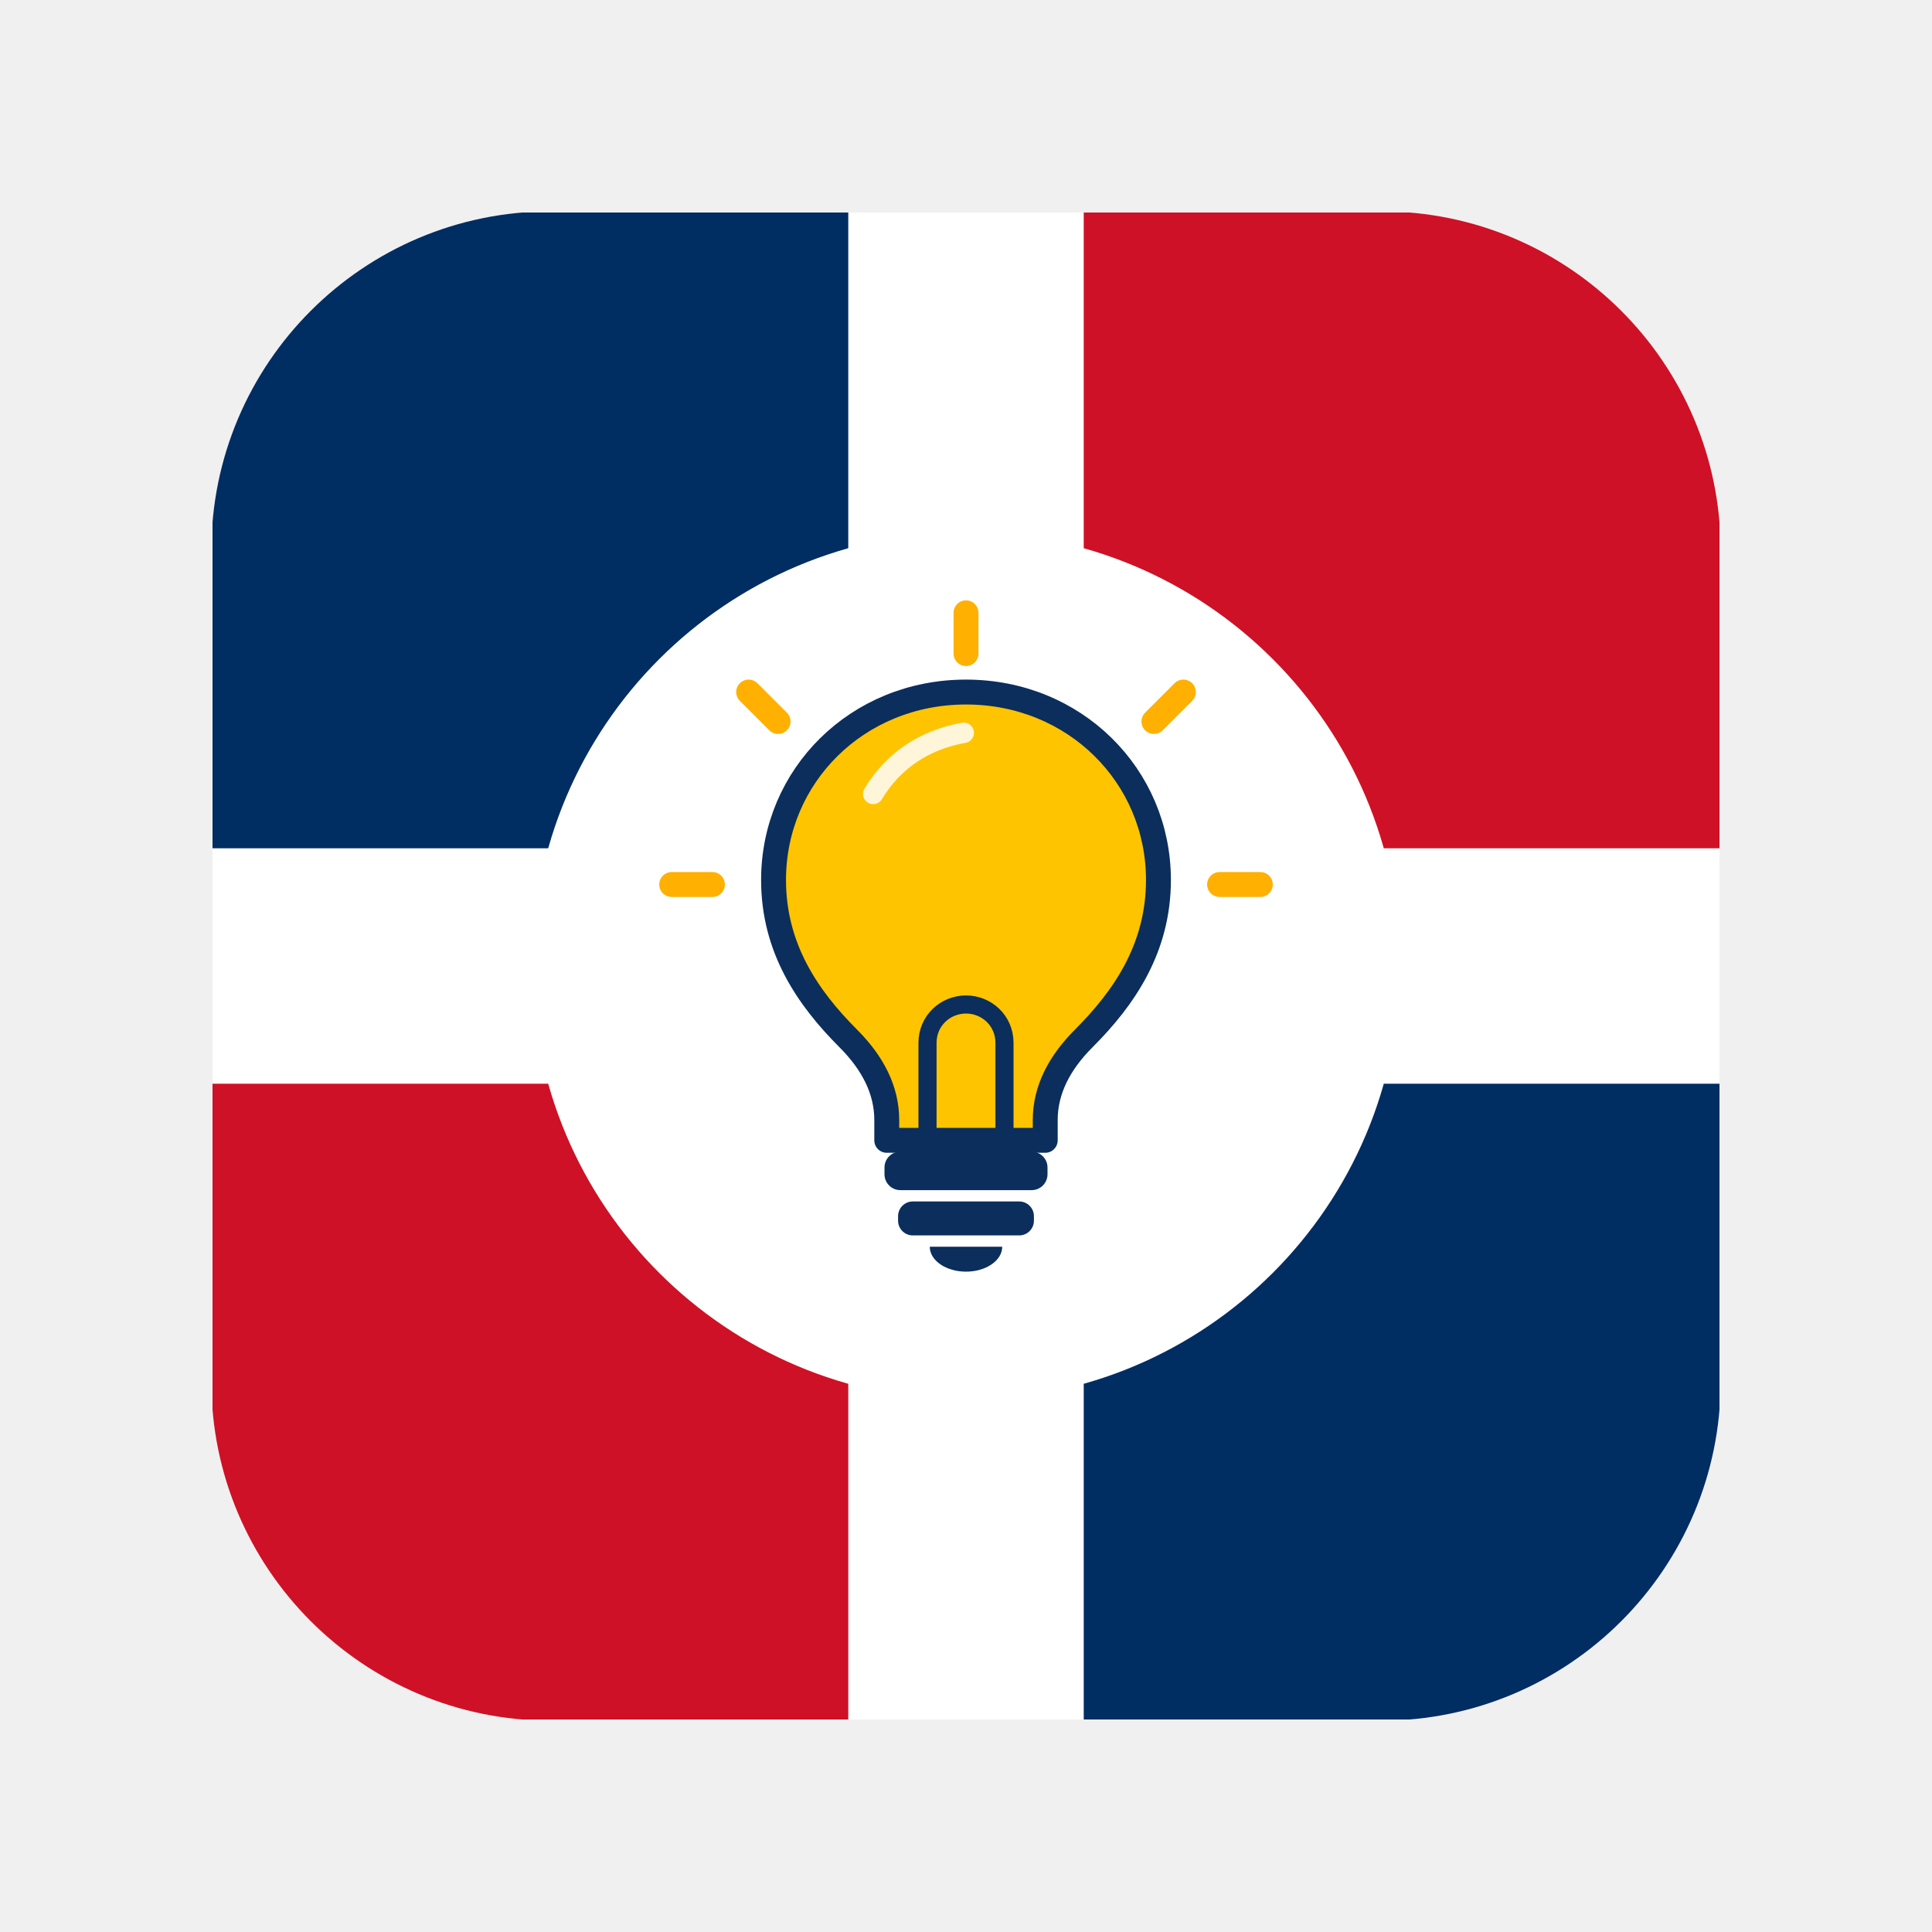
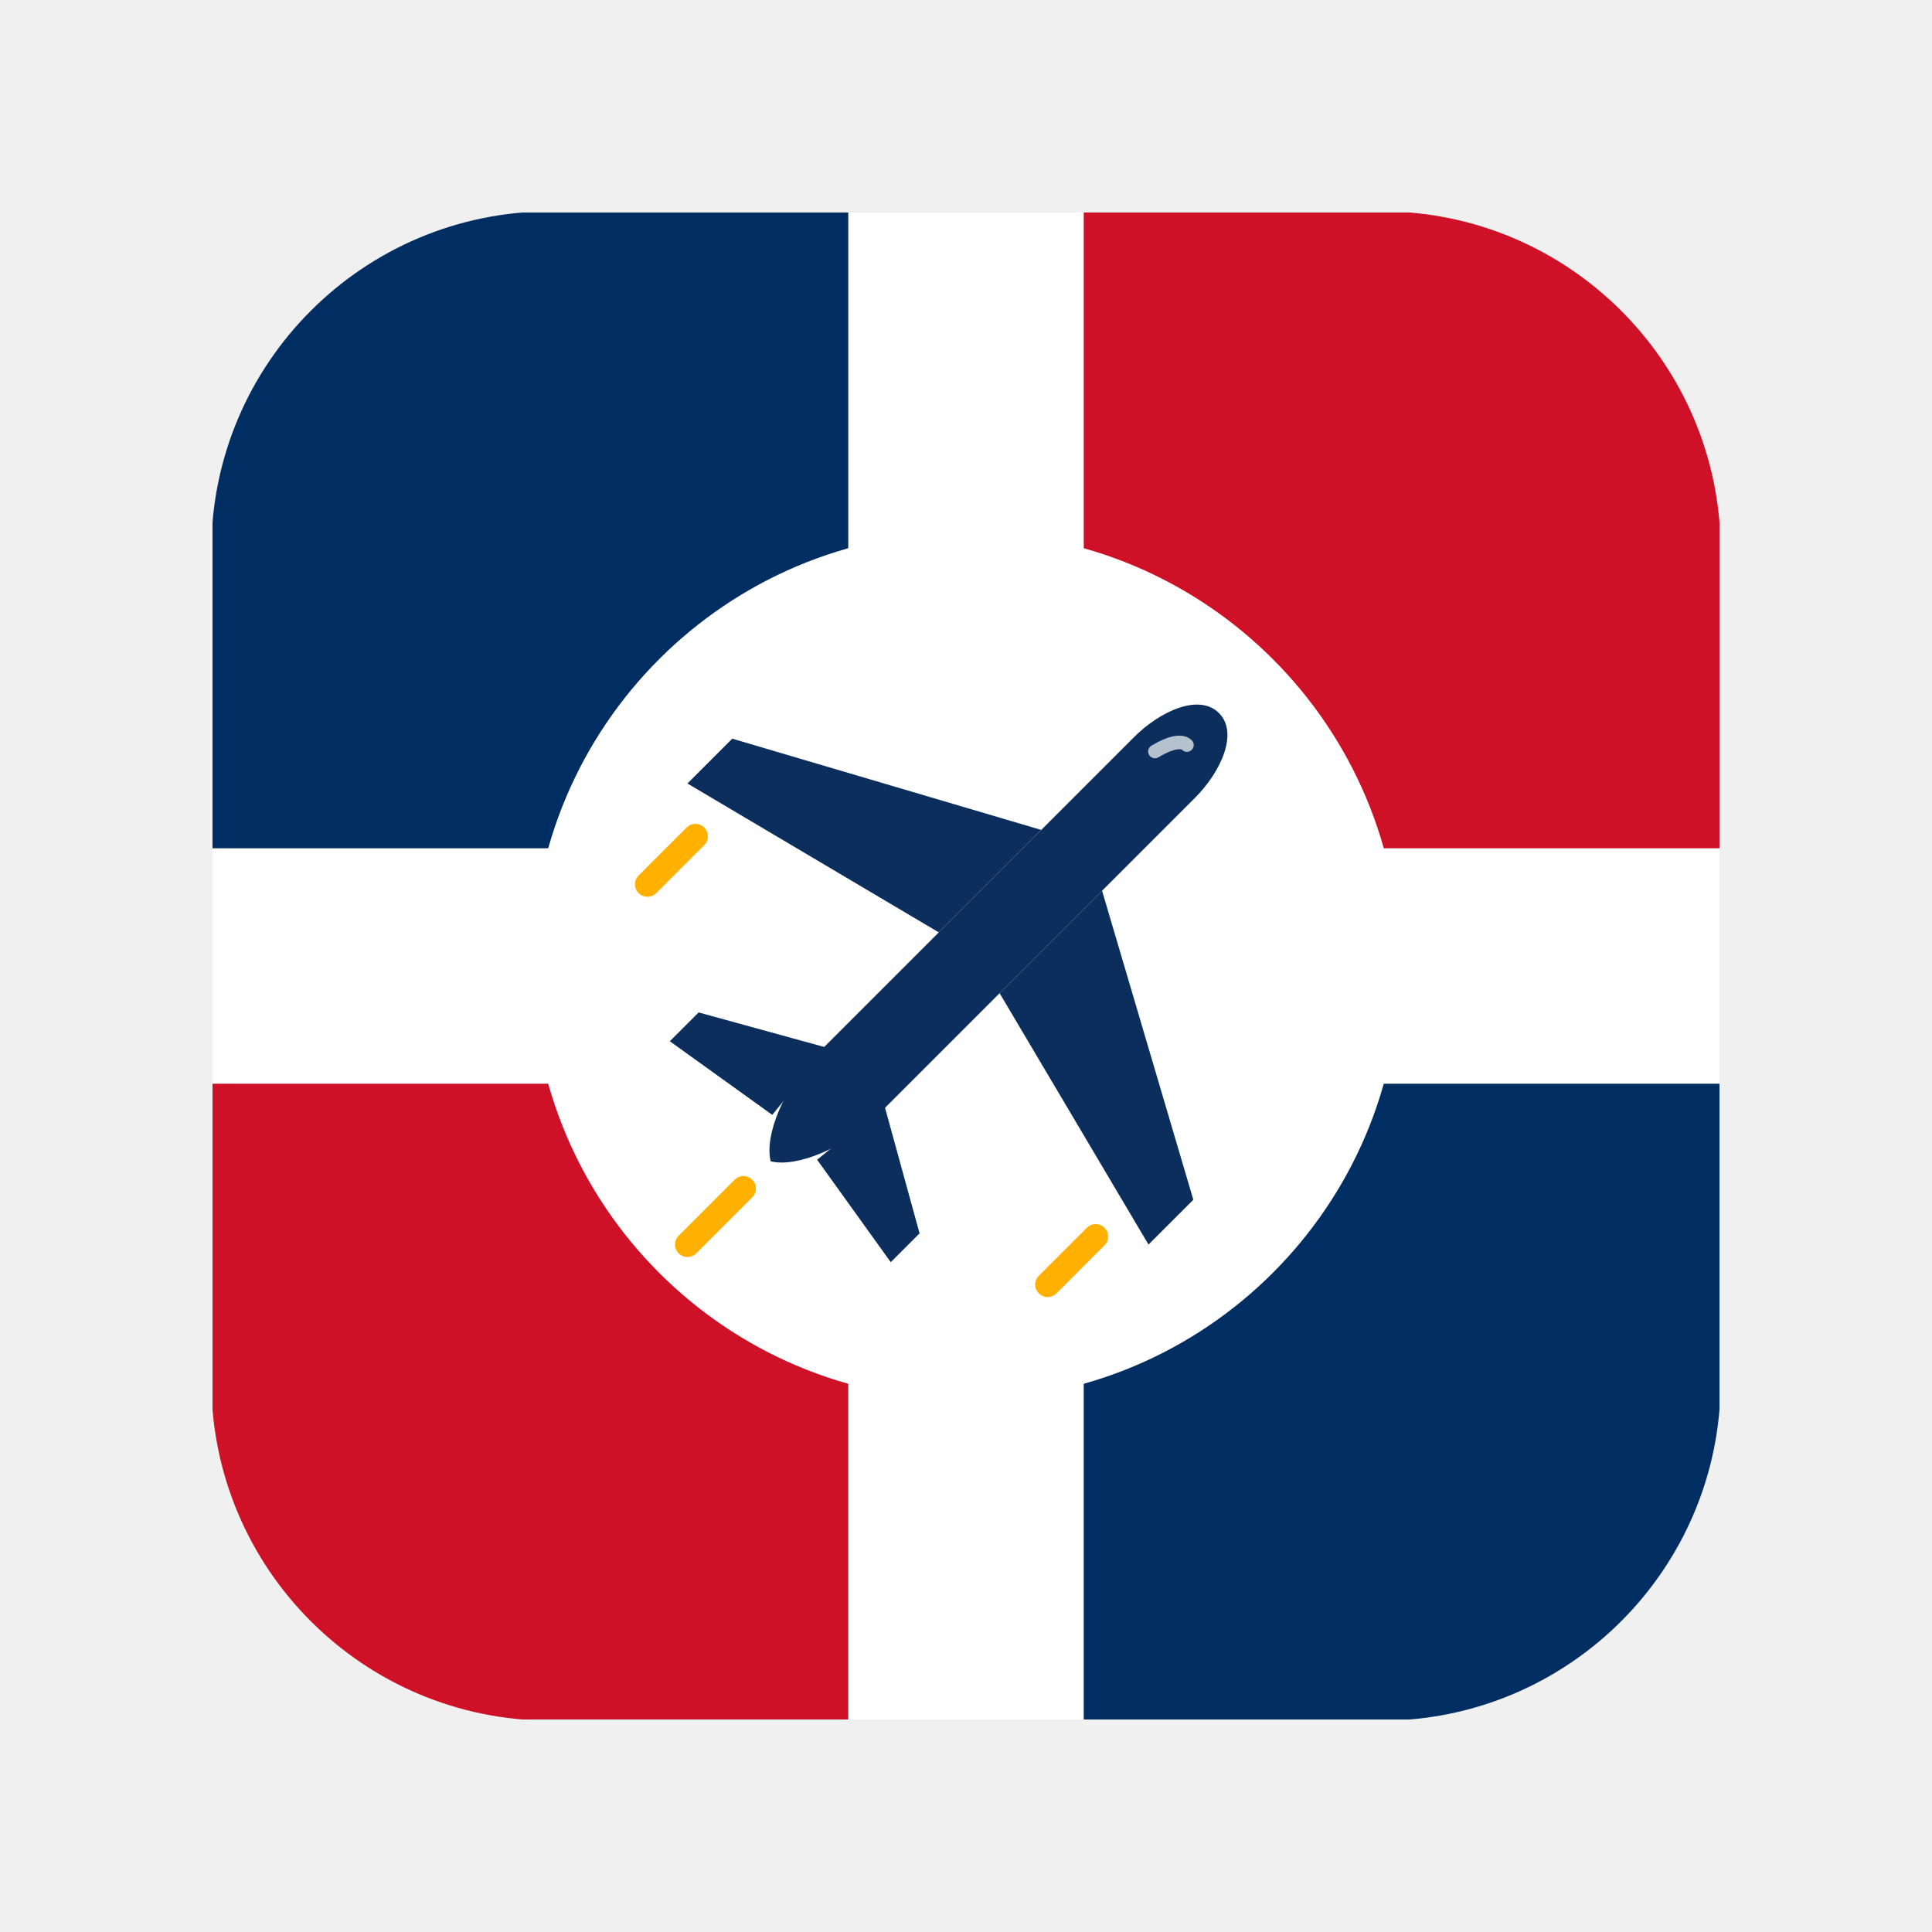
<svg xmlns="http://www.w3.org/2000/svg" viewBox="0 0 1024 1024" width="1024" height="1024">
  <clipPath id="c">
    <rect x="112" y="112" width="800" height="800" rx="180" />
  </clipPath>
  <g clip-path="url(#c)">
    <g transform="translate(512 512) scale(0.78) translate(-512 -512)">
      <rect width="1024" height="1024" fill="#FFFFFF" />
      <rect x="0" y="0" width="432" height="432" fill="#002D62" />
      <rect x="592" y="0" width="432" height="432" fill="#CE1126" />
      <rect x="0" y="592" width="432" height="432" fill="#CE1126" />
      <rect x="592" y="592" width="432" height="432" fill="#002D62" />
    </g>
  </g>
  <circle cx="512" cy="512" r="230" fill="#FFFFFF" />
  <g transform="translate(512 512) scale(0.6) translate(-512 -512)">
-     <g>
+     <g transform="rotate(45 512 512) translate(0 -40)">
      <g stroke="#FFB000" stroke-width="22" stroke-linecap="round">
-         <line x1="512" y1="200" x2="512" y2="236" />
-         <line x1="320" y1="270" x2="346" y2="296" />
-         <line x1="704" y1="270" x2="678" y2="296" />
-         <line x1="252" y1="440" x2="288" y2="440" />
-         <line x1="772" y1="440" x2="736" y2="440" />
+         <line x1="512" y1="830" x2="512" y2="900" />
+         <line x1="262" y1="640" x2="262" y2="700" />
+         <line x1="762" y1="640" x2="762" y2="700" />
      </g>
-       <path d="M512 270c-96 0-170 74-170 166 0 60 30 104 66 140 22 22 34 46 34 72v18h140v-18c0-26 12-50 34-72 36-36 66-80 66-140 0-92-74-166-170-166z" fill="#FFC400" stroke="#0B2E5C" stroke-width="22" stroke-linejoin="round" />
-       <path d="M478 676v-96c0-20 16-34 34-34s34 14 34 34v96" fill="none" stroke="#0B2E5C" stroke-width="16" stroke-linecap="round" />
-       <rect x="440" y="676" width="144" height="34" rx="14" fill="#0B2E5C" />
-       <rect x="452" y="720" width="120" height="30" rx="13" fill="#0B2E5C" />
-       <path d="M480 760h64a32 22 0 0 1-64 0z" fill="#0B2E5C" />
-       <path d="M430 360c18-30 46-48 80-54" fill="none" stroke="#FFFFFF" stroke-width="18" stroke-linecap="round" opacity="0.85" />
+       <g fill="#0B2E5C">
+         <path d="M512 236C537 236 550 272 550 304L550 700C550 742 532 784 512 796C492 784 474 742 474 700L474 304C474 272 487 236 512 236Z" />
+         <path d="M550 420L800 556L800 612L550 548Z" />
+         <path d="M474 420L224 556L224 612L474 548Z" />
+         <path d="M548 690L650 748L650 784L540 766Z" />
+         <path d="M476 690L374 748L374 784L484 766Z" />
+       </g>
+       <path d="M496 300C500 284 506 276 512 276" fill="none" stroke="#FFFFFF" stroke-width="12" stroke-linecap="round" opacity="0.7" />
    </g>
  </g>
</svg>
